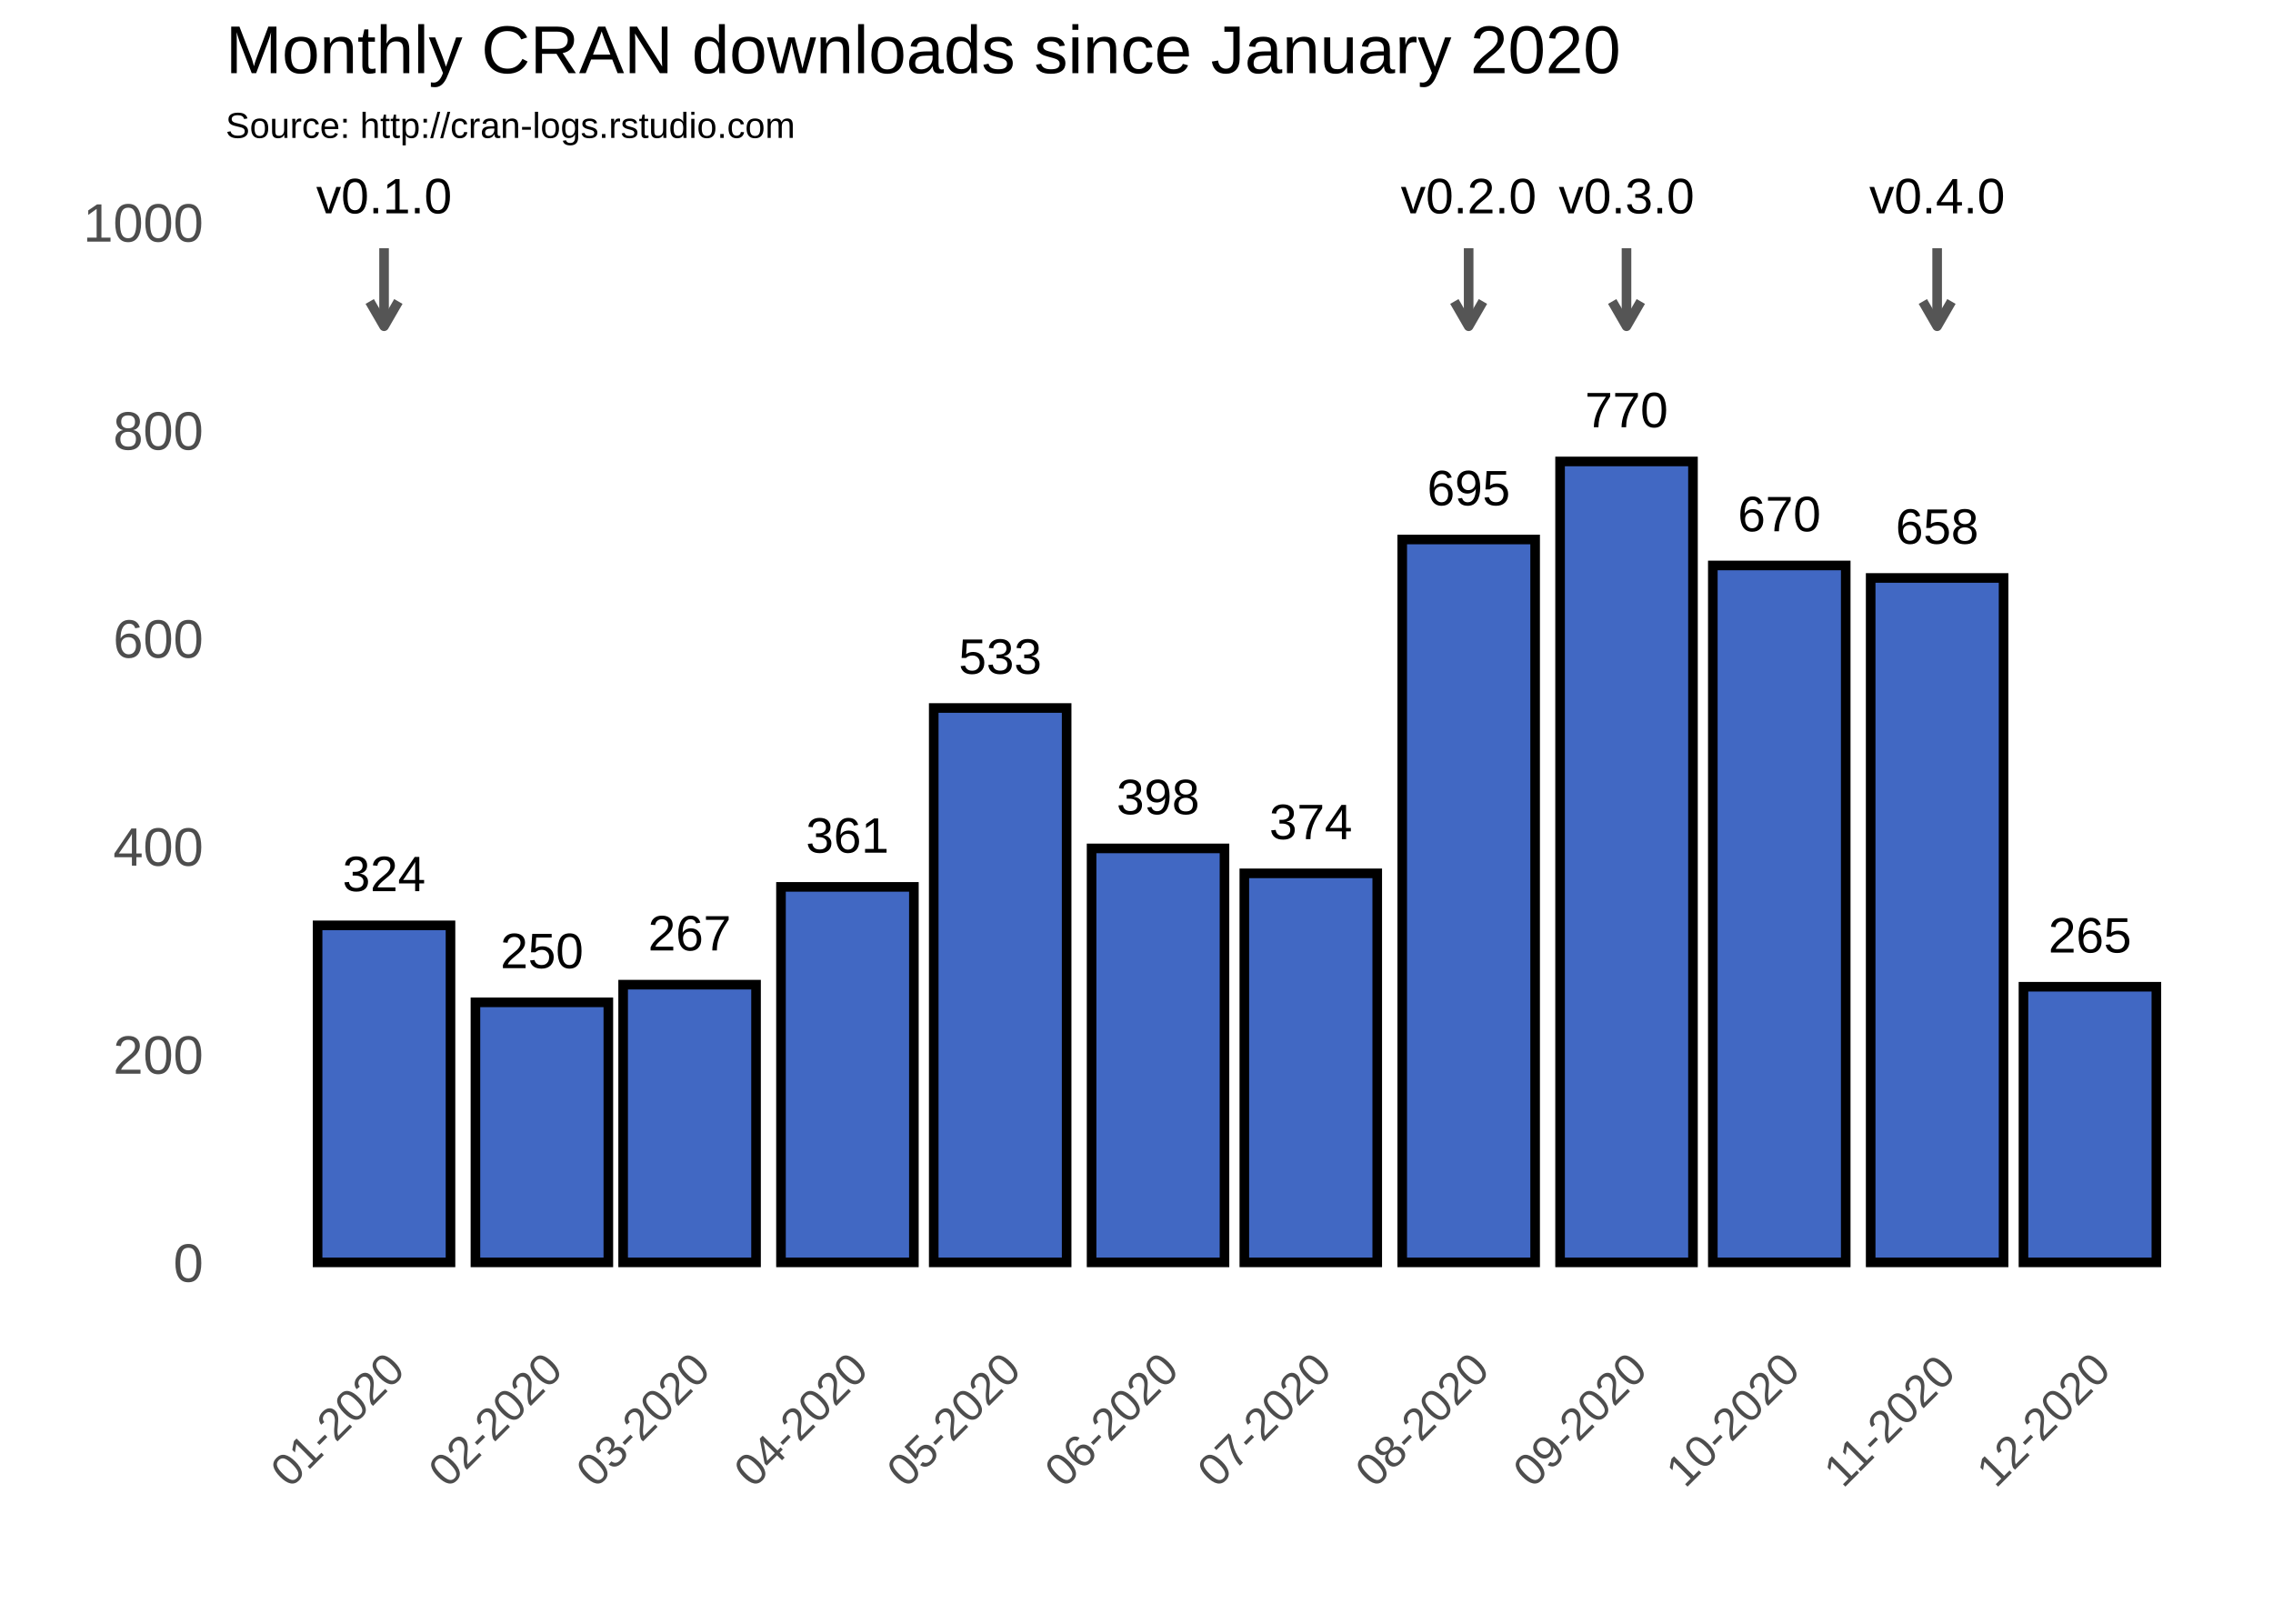
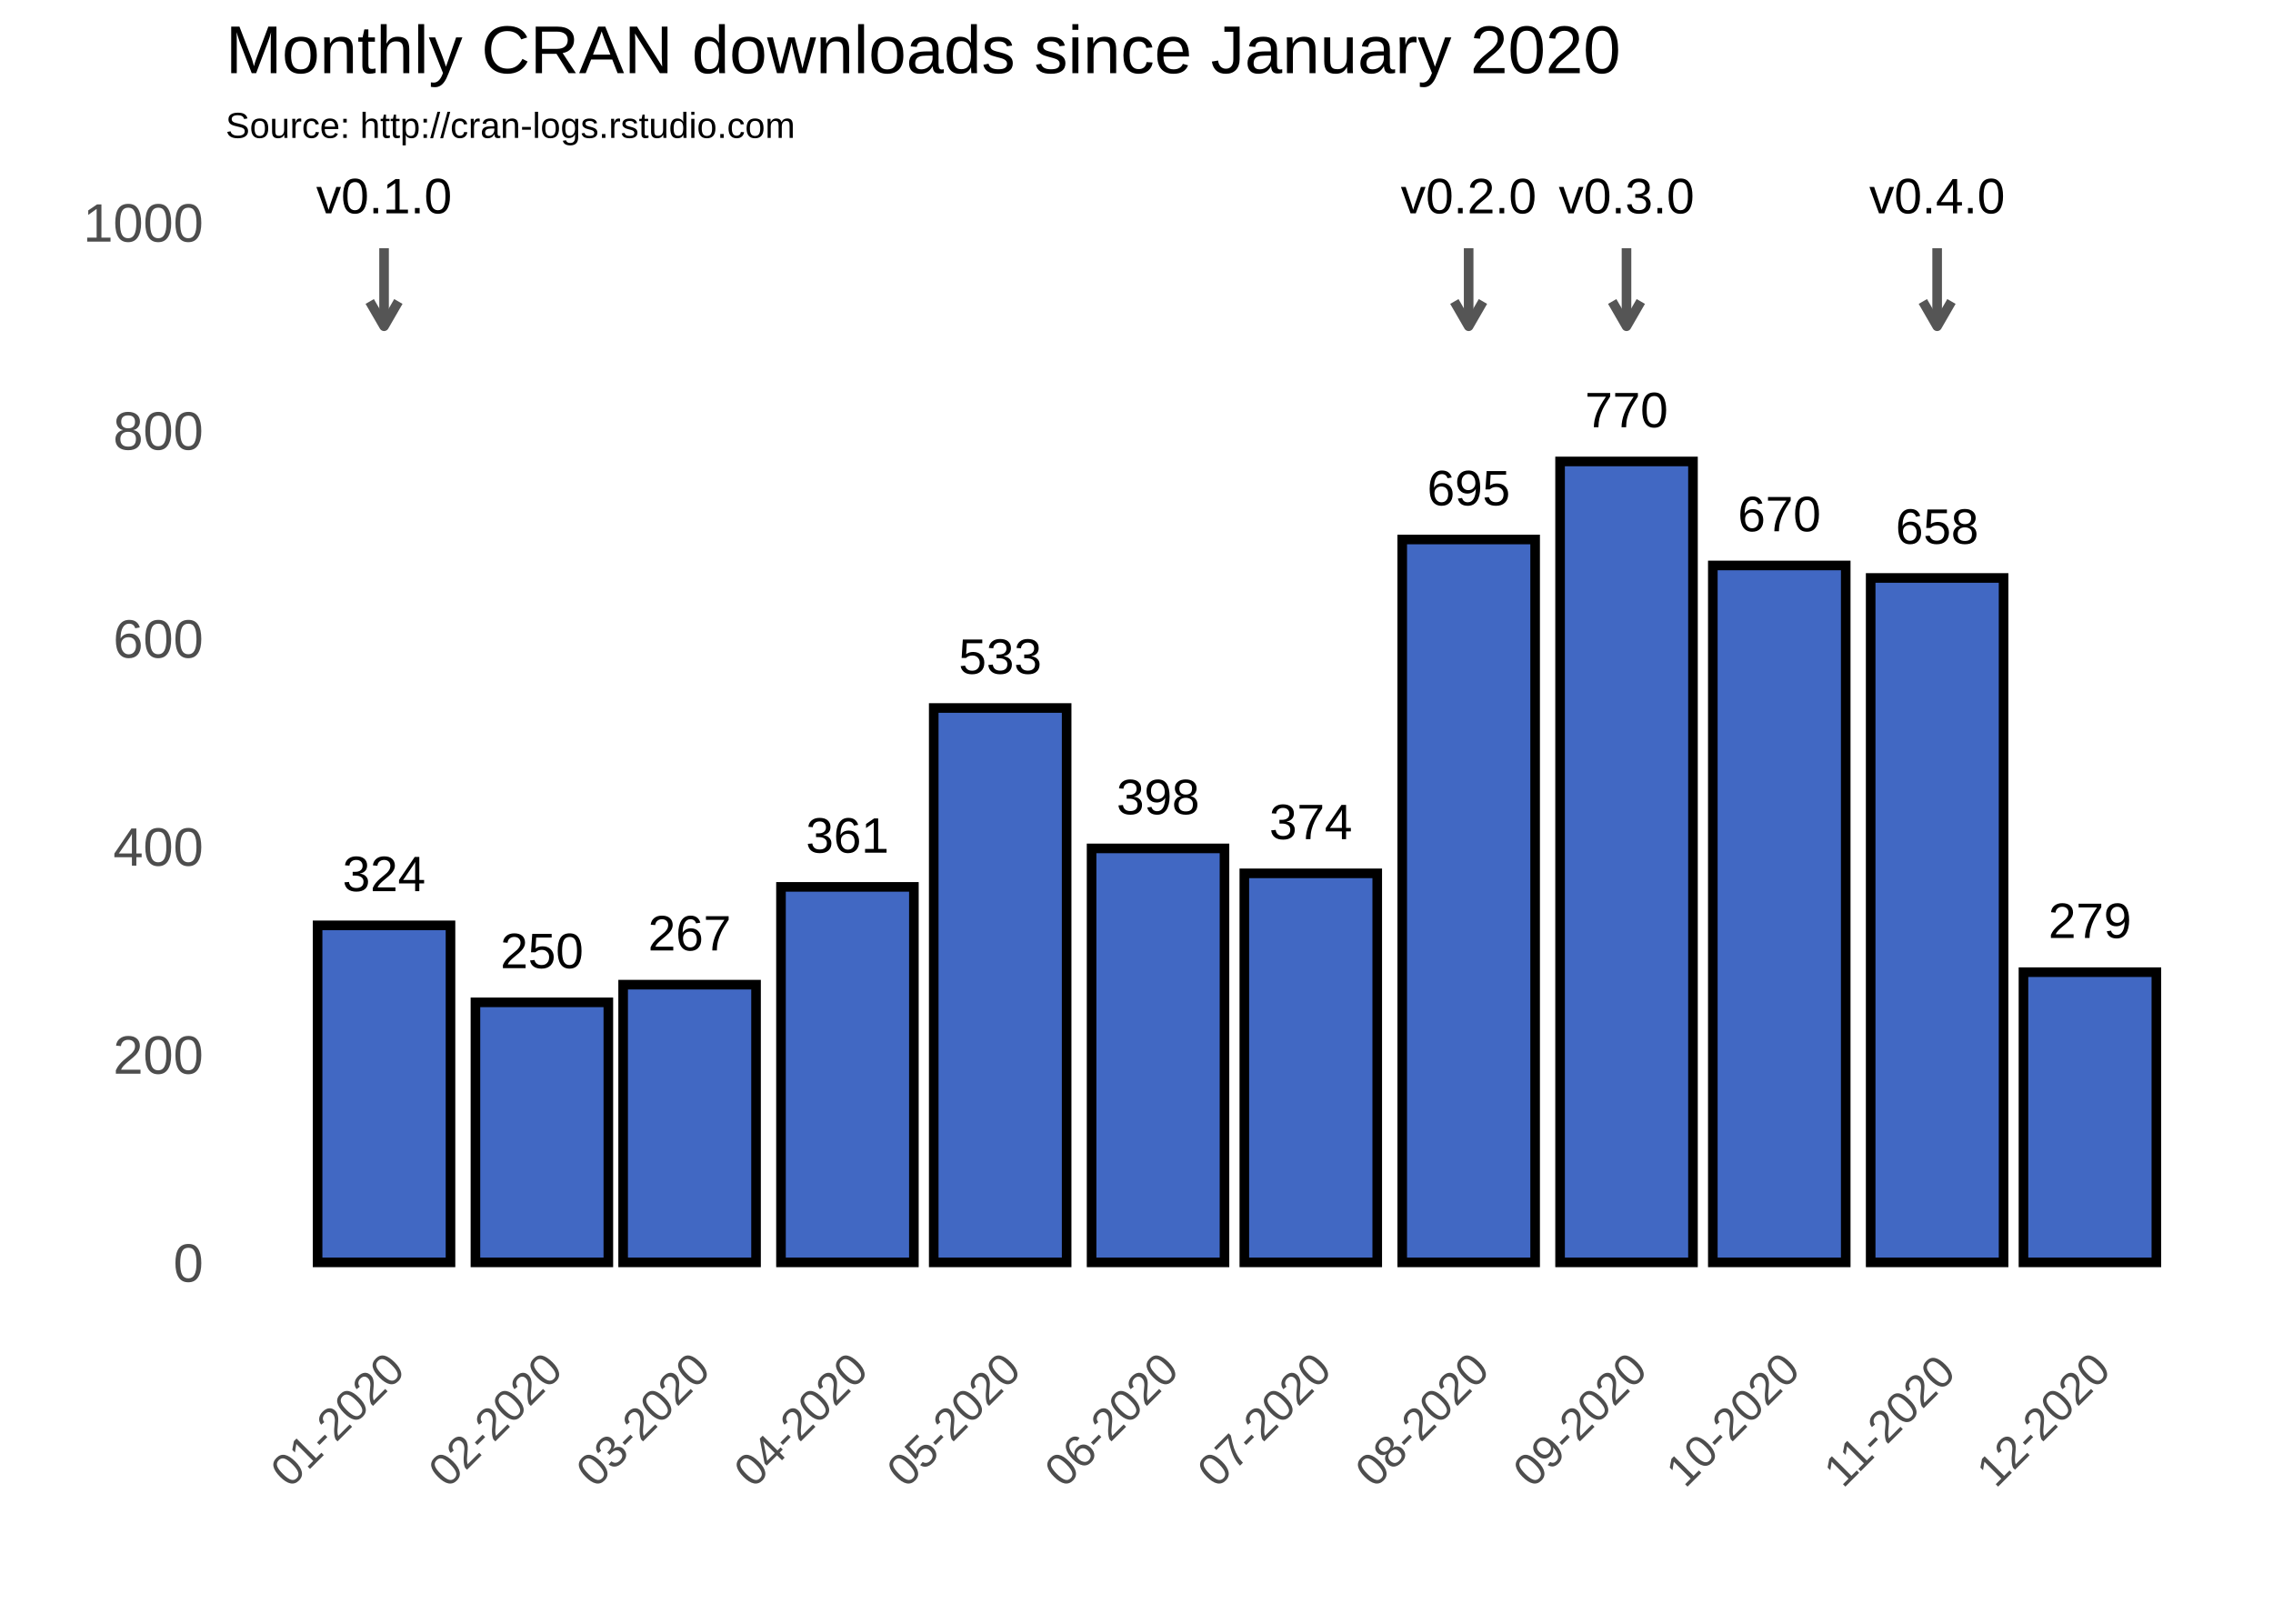
<svg xmlns="http://www.w3.org/2000/svg" viewBox="0 0 504.00 360.00">
  <defs>
    <style type="text/css">
    line, polyline, polygon, path, rect, circle {
      fill: none;
      stroke: #000000;
      stroke-linecap: round;
      stroke-linejoin: round;
      stroke-miterlimit: 10.00;
    }
  </style>
  </defs>
  <rect width="100%" height="100%" style="stroke: none; fill: #FFFFFF;" />
  <rect x="0.00" y="0" width="504.00" height="360.00" style="stroke-width: 1.07; stroke: #FFFFFF; fill: #FFFFFF;" />
  <defs>
    <clipPath id="cpNTAuMDN8NDk4LjUyfDI5MS40MXwzNy43NA==">
      <rect x="50.03" y="37.74" width="448.49" height="253.67" />
    </clipPath>
  </defs>
  <polyline points="50.03,256.82 498.52,256.82 " style="stroke-width: 0.53; stroke: #FFFFFF; stroke-linecap: butt;" clip-path="url(#cpNTAuMDN8NDk4LjUyfDI5MS40MXwzNy43NA==)" />
  <polyline points="50.03,210.70 498.52,210.70 " style="stroke-width: 0.53; stroke: #FFFFFF; stroke-linecap: butt;" clip-path="url(#cpNTAuMDN8NDk4LjUyfDI5MS40MXwzNy43NA==)" />
  <polyline points="50.03,164.58 498.52,164.58 " style="stroke-width: 0.53; stroke: #FFFFFF; stroke-linecap: butt;" clip-path="url(#cpNTAuMDN8NDk4LjUyfDI5MS40MXwzNy43NA==)" />
  <polyline points="50.03,118.45 498.52,118.45 " style="stroke-width: 0.53; stroke: #FFFFFF; stroke-linecap: butt;" clip-path="url(#cpNTAuMDN8NDk4LjUyfDI5MS40MXwzNy43NA==)" />
  <polyline points="50.03,72.33 498.52,72.33 " style="stroke-width: 0.53; stroke: #FFFFFF; stroke-linecap: butt;" clip-path="url(#cpNTAuMDN8NDk4LjUyfDI5MS40MXwzNy43NA==)" />
  <polyline points="50.15,291.41 50.15,37.74 " style="stroke-width: 0.53; stroke: #FFFFFF; stroke-linecap: butt;" clip-path="url(#cpNTAuMDN8NDk4LjUyfDI5MS40MXwzNy43NA==)" />
  <polyline points="67.65,291.41 67.65,37.74 " style="stroke-width: 0.53; stroke: #FFFFFF; stroke-linecap: butt;" clip-path="url(#cpNTAuMDN8NDk4LjUyfDI5MS40MXwzNy43NA==)" />
  <polyline points="102.66,291.41 102.66,37.74 " style="stroke-width: 0.53; stroke: #FFFFFF; stroke-linecap: butt;" clip-path="url(#cpNTAuMDN8NDk4LjUyfDI5MS40MXwzNy43NA==)" />
  <polyline points="136.53,291.41 136.53,37.74 " style="stroke-width: 0.53; stroke: #FFFFFF; stroke-linecap: butt;" clip-path="url(#cpNTAuMDN8NDk4LjUyfDI5MS40MXwzNy43NA==)" />
  <polyline points="170.40,291.41 170.40,37.74 " style="stroke-width: 0.53; stroke: #FFFFFF; stroke-linecap: butt;" clip-path="url(#cpNTAuMDN8NDk4LjUyfDI5MS40MXwzNy43NA==)" />
  <polyline points="204.84,291.41 204.84,37.74 " style="stroke-width: 0.53; stroke: #FFFFFF; stroke-linecap: butt;" clip-path="url(#cpNTAuMDN8NDk4LjUyfDI5MS40MXwzNy43NA==)" />
  <polyline points="239.28,291.41 239.28,37.74 " style="stroke-width: 0.53; stroke: #FFFFFF; stroke-linecap: butt;" clip-path="url(#cpNTAuMDN8NDk4LjUyfDI5MS40MXwzNy43NA==)" />
  <polyline points="273.71,291.41 273.71,37.74 " style="stroke-width: 0.53; stroke: #FFFFFF; stroke-linecap: butt;" clip-path="url(#cpNTAuMDN8NDk4LjUyfDI5MS40MXwzNy43NA==)" />
  <polyline points="308.15,291.41 308.15,37.74 " style="stroke-width: 0.53; stroke: #FFFFFF; stroke-linecap: butt;" clip-path="url(#cpNTAuMDN8NDk4LjUyfDI5MS40MXwzNy43NA==)" />
  <polyline points="343.15,291.41 343.15,37.74 " style="stroke-width: 0.53; stroke: #FFFFFF; stroke-linecap: butt;" clip-path="url(#cpNTAuMDN8NDk4LjUyfDI5MS40MXwzNy43NA==)" />
  <polyline points="377.59,291.41 377.59,37.74 " style="stroke-width: 0.53; stroke: #FFFFFF; stroke-linecap: butt;" clip-path="url(#cpNTAuMDN8NDk4LjUyfDI5MS40MXwzNy43NA==)" />
  <polyline points="412.03,291.41 412.03,37.74 " style="stroke-width: 0.53; stroke: #FFFFFF; stroke-linecap: butt;" clip-path="url(#cpNTAuMDN8NDk4LjUyfDI5MS40MXwzNy43NA==)" />
  <polyline points="446.46,291.41 446.46,37.74 " style="stroke-width: 0.53; stroke: #FFFFFF; stroke-linecap: butt;" clip-path="url(#cpNTAuMDN8NDk4LjUyfDI5MS40MXwzNy43NA==)" />
  <polyline points="480.90,291.41 480.90,37.74 " style="stroke-width: 0.53; stroke: #FFFFFF; stroke-linecap: butt;" clip-path="url(#cpNTAuMDN8NDk4LjUyfDI5MS40MXwzNy43NA==)" />
  <polyline points="498.40,291.41 498.40,37.74 " style="stroke-width: 0.53; stroke: #FFFFFF; stroke-linecap: butt;" clip-path="url(#cpNTAuMDN8NDk4LjUyfDI5MS40MXwzNy43NA==)" />
  <polyline points="50.03,279.88 498.52,279.88 " style="stroke-width: 1.07; stroke: #FFFFFF; stroke-linecap: butt;" clip-path="url(#cpNTAuMDN8NDk4LjUyfDI5MS40MXwzNy43NA==)" />
  <polyline points="50.03,233.76 498.52,233.76 " style="stroke-width: 1.07; stroke: #FFFFFF; stroke-linecap: butt;" clip-path="url(#cpNTAuMDN8NDk4LjUyfDI5MS40MXwzNy43NA==)" />
  <polyline points="50.03,187.64 498.52,187.64 " style="stroke-width: 1.07; stroke: #FFFFFF; stroke-linecap: butt;" clip-path="url(#cpNTAuMDN8NDk4LjUyfDI5MS40MXwzNy43NA==)" />
  <polyline points="50.03,141.51 498.52,141.51 " style="stroke-width: 1.07; stroke: #FFFFFF; stroke-linecap: butt;" clip-path="url(#cpNTAuMDN8NDk4LjUyfDI5MS40MXwzNy43NA==)" />
  <polyline points="50.03,95.39 498.52,95.39 " style="stroke-width: 1.07; stroke: #FFFFFF; stroke-linecap: butt;" clip-path="url(#cpNTAuMDN8NDk4LjUyfDI5MS40MXwzNy43NA==)" />
  <polyline points="50.03,49.27 498.52,49.27 " style="stroke-width: 1.07; stroke: #FFFFFF; stroke-linecap: butt;" clip-path="url(#cpNTAuMDN8NDk4LjUyfDI5MS40MXwzNy43NA==)" />
  <polyline points="85.16,291.41 85.16,37.74 " style="stroke-width: 1.07; stroke: #FFFFFF; stroke-linecap: butt;" clip-path="url(#cpNTAuMDN8NDk4LjUyfDI5MS40MXwzNy43NA==)" />
  <polyline points="120.16,291.41 120.16,37.74 " style="stroke-width: 1.07; stroke: #FFFFFF; stroke-linecap: butt;" clip-path="url(#cpNTAuMDN8NDk4LjUyfDI5MS40MXwzNy43NA==)" />
  <polyline points="152.90,291.41 152.90,37.74 " style="stroke-width: 1.07; stroke: #FFFFFF; stroke-linecap: butt;" clip-path="url(#cpNTAuMDN8NDk4LjUyfDI5MS40MXwzNy43NA==)" />
  <polyline points="187.90,291.41 187.90,37.74 " style="stroke-width: 1.07; stroke: #FFFFFF; stroke-linecap: butt;" clip-path="url(#cpNTAuMDN8NDk4LjUyfDI5MS40MXwzNy43NA==)" />
  <polyline points="221.78,291.41 221.78,37.74 " style="stroke-width: 1.07; stroke: #FFFFFF; stroke-linecap: butt;" clip-path="url(#cpNTAuMDN8NDk4LjUyfDI5MS40MXwzNy43NA==)" />
  <polyline points="256.78,291.41 256.78,37.74 " style="stroke-width: 1.07; stroke: #FFFFFF; stroke-linecap: butt;" clip-path="url(#cpNTAuMDN8NDk4LjUyfDI5MS40MXwzNy43NA==)" />
  <polyline points="290.65,291.41 290.65,37.74 " style="stroke-width: 1.07; stroke: #FFFFFF; stroke-linecap: butt;" clip-path="url(#cpNTAuMDN8NDk4LjUyfDI5MS40MXwzNy43NA==)" />
  <polyline points="325.65,291.41 325.65,37.74 " style="stroke-width: 1.07; stroke: #FFFFFF; stroke-linecap: butt;" clip-path="url(#cpNTAuMDN8NDk4LjUyfDI5MS40MXwzNy43NA==)" />
  <polyline points="360.65,291.41 360.65,37.74 " style="stroke-width: 1.07; stroke: #FFFFFF; stroke-linecap: butt;" clip-path="url(#cpNTAuMDN8NDk4LjUyfDI5MS40MXwzNy43NA==)" />
  <polyline points="394.53,291.41 394.53,37.74 " style="stroke-width: 1.07; stroke: #FFFFFF; stroke-linecap: butt;" clip-path="url(#cpNTAuMDN8NDk4LjUyfDI5MS40MXwzNy43NA==)" />
  <polyline points="429.53,291.41 429.53,37.74 " style="stroke-width: 1.07; stroke: #FFFFFF; stroke-linecap: butt;" clip-path="url(#cpNTAuMDN8NDk4LjUyfDI5MS40MXwzNy43NA==)" />
  <polyline points="463.40,291.41 463.40,37.74 " style="stroke-width: 1.07; stroke: #FFFFFF; stroke-linecap: butt;" clip-path="url(#cpNTAuMDN8NDk4LjUyfDI5MS40MXwzNy43NA==)" />
  <rect x="70.42" y="205.16" width="29.47" height="74.72" style="stroke-width: 2.13; stroke-linecap: square; stroke-linejoin: miter; fill: #4168C3;" clip-path="url(#cpNTAuMDN8NDk4LjUyfDI5MS40MXwzNy43NA==)" />
  <rect x="105.42" y="222.23" width="29.47" height="57.65" style="stroke-width: 2.13; stroke-linecap: square; stroke-linejoin: miter; fill: #4168C3;" clip-path="url(#cpNTAuMDN8NDk4LjUyfDI5MS40MXwzNy43NA==)" />
  <rect x="138.17" y="218.31" width="29.47" height="61.57" style="stroke-width: 2.13; stroke-linecap: square; stroke-linejoin: miter; fill: #4168C3;" clip-path="url(#cpNTAuMDN8NDk4LjUyfDI5MS40MXwzNy43NA==)" />
  <rect x="173.17" y="196.63" width="29.47" height="83.25" style="stroke-width: 2.13; stroke-linecap: square; stroke-linejoin: miter; fill: #4168C3;" clip-path="url(#cpNTAuMDN8NDk4LjUyfDI5MS40MXwzNy43NA==)" />
  <rect x="207.04" y="156.97" width="29.47" height="122.91" style="stroke-width: 2.13; stroke-linecap: square; stroke-linejoin: miter; fill: #4168C3;" clip-path="url(#cpNTAuMDN8NDk4LjUyfDI5MS40MXwzNy43NA==)" />
  <rect x="242.04" y="188.10" width="29.47" height="91.78" style="stroke-width: 2.13; stroke-linecap: square; stroke-linejoin: miter; fill: #4168C3;" clip-path="url(#cpNTAuMDN8NDk4LjUyfDI5MS40MXwzNy43NA==)" />
  <rect x="275.91" y="193.63" width="29.47" height="86.25" style="stroke-width: 2.13; stroke-linecap: square; stroke-linejoin: miter; fill: #4168C3;" clip-path="url(#cpNTAuMDN8NDk4LjUyfDI5MS40MXwzNy43NA==)" />
  <rect x="310.92" y="119.61" width="29.47" height="160.27" style="stroke-width: 2.13; stroke-linecap: square; stroke-linejoin: miter; fill: #4168C3;" clip-path="url(#cpNTAuMDN8NDk4LjUyfDI5MS40MXwzNy43NA==)" />
  <rect x="345.92" y="102.31" width="29.47" height="177.57" style="stroke-width: 2.13; stroke-linecap: square; stroke-linejoin: miter; fill: #4168C3;" clip-path="url(#cpNTAuMDN8NDk4LjUyfDI5MS40MXwzNy43NA==)" />
  <rect x="379.79" y="125.37" width="29.47" height="154.51" style="stroke-width: 2.13; stroke-linecap: square; stroke-linejoin: miter; fill: #4168C3;" clip-path="url(#cpNTAuMDN8NDk4LjUyfDI5MS40MXwzNy43NA==)" />
  <rect x="414.79" y="128.14" width="29.47" height="151.74" style="stroke-width: 2.13; stroke-linecap: square; stroke-linejoin: miter; fill: #4168C3;" clip-path="url(#cpNTAuMDN8NDk4LjUyfDI5MS40MXwzNy43NA==)" />
-   <rect x="448.67" y="218.77" width="29.47" height="61.11" style="stroke-width: 2.13; stroke-linecap: square; stroke-linejoin: miter; fill: #4168C3;" clip-path="url(#cpNTAuMDN8NDk4LjUyfDI5MS40MXwzNy43NA==)" />
+   <rect x="448.67" y="215.54" width="29.47" height="64.34" style="stroke-width: 2.13; stroke-linecap: square; stroke-linejoin: miter; fill: #4168C3;" clip-path="url(#cpNTAuMDN8NDk4LjUyfDI5MS40MXwzNy43NA==)" />
  <g clip-path="url(#cpNTAuMDN8NDk4LjUyfDI5MS40MXwzNy43NA==)">
    <text x="75.95" y="197.58" style="font-size: 11.04px; font-family: Arial;" textLength="18.42px" lengthAdjust="spacingAndGlyphs">324</text>
  </g>
  <g clip-path="url(#cpNTAuMDN8NDk4LjUyfDI5MS40MXwzNy43NA==)">
    <text x="110.95" y="214.65" style="font-size: 11.04px; font-family: Arial;" textLength="18.42px" lengthAdjust="spacingAndGlyphs">250</text>
  </g>
  <g clip-path="url(#cpNTAuMDN8NDk4LjUyfDI5MS40MXwzNy43NA==)">
    <text x="143.69" y="210.73" style="font-size: 11.04px; font-family: Arial;" textLength="18.42px" lengthAdjust="spacingAndGlyphs">267</text>
  </g>
  <g clip-path="url(#cpNTAuMDN8NDk4LjUyfDI5MS40MXwzNy43NA==)">
    <text x="178.69" y="189.05" style="font-size: 11.04px; font-family: Arial;" textLength="18.42px" lengthAdjust="spacingAndGlyphs">361</text>
  </g>
  <g clip-path="url(#cpNTAuMDN8NDk4LjUyfDI5MS40MXwzNy43NA==)">
    <text x="212.57" y="149.39" style="font-size: 11.04px; font-family: Arial;" textLength="18.42px" lengthAdjust="spacingAndGlyphs">533</text>
  </g>
  <g clip-path="url(#cpNTAuMDN8NDk4LjUyfDI5MS40MXwzNy43NA==)">
    <text x="247.57" y="180.52" style="font-size: 11.04px; font-family: Arial;" textLength="18.42px" lengthAdjust="spacingAndGlyphs">398</text>
  </g>
  <g clip-path="url(#cpNTAuMDN8NDk4LjUyfDI5MS40MXwzNy43NA==)">
    <text x="281.44" y="186.05" style="font-size: 11.04px; font-family: Arial;" textLength="18.42px" lengthAdjust="spacingAndGlyphs">374</text>
  </g>
  <g clip-path="url(#cpNTAuMDN8NDk4LjUyfDI5MS40MXwzNy43NA==)">
    <text x="316.44" y="112.03" style="font-size: 11.04px; font-family: Arial;" textLength="18.42px" lengthAdjust="spacingAndGlyphs">695</text>
  </g>
  <g clip-path="url(#cpNTAuMDN8NDk4LjUyfDI5MS40MXwzNy43NA==)">
    <text x="351.44" y="94.73" style="font-size: 11.04px; font-family: Arial;" textLength="18.42px" lengthAdjust="spacingAndGlyphs">770</text>
  </g>
  <g clip-path="url(#cpNTAuMDN8NDk4LjUyfDI5MS40MXwzNy43NA==)">
    <text x="385.32" y="117.79" style="font-size: 11.04px; font-family: Arial;" textLength="18.42px" lengthAdjust="spacingAndGlyphs">670</text>
  </g>
  <g clip-path="url(#cpNTAuMDN8NDk4LjUyfDI5MS40MXwzNy43NA==)">
    <text x="420.32" y="120.56" style="font-size: 11.04px; font-family: Arial;" textLength="18.42px" lengthAdjust="spacingAndGlyphs">658</text>
  </g>
  <g clip-path="url(#cpNTAuMDN8NDk4LjUyfDI5MS40MXwzNy43NA==)">
-     <text x="454.19" y="211.19" style="font-size: 11.04px; font-family: Arial;" textLength="18.42px" lengthAdjust="spacingAndGlyphs">265</text>
+     <text x="454.19" y="207.96" style="font-size: 11.04px; font-family: Arial;" textLength="18.42px" lengthAdjust="spacingAndGlyphs">279</text>
  </g>
  <line x1="85.16" y1="55.04" x2="85.16" y2="72.33" style="stroke-width: 2.13; stroke: #555555; stroke-linecap: butt;" clip-path="url(#cpNTAuMDN8NDk4LjUyfDI5MS40MXwzNy43NA==)" />
  <polyline points="81.98,66.84 85.16,72.33 88.33,66.84 " style="stroke-width: 2.13; stroke: #555555; stroke-linecap: butt;" clip-path="url(#cpNTAuMDN8NDk4LjUyfDI5MS40MXwzNy43NA==)" />
  <line x1="325.65" y1="55.04" x2="325.65" y2="72.33" style="stroke-width: 2.13; stroke: #555555; stroke-linecap: butt;" clip-path="url(#cpNTAuMDN8NDk4LjUyfDI5MS40MXwzNy43NA==)" />
  <polyline points="322.48,66.84 325.65,72.33 328.82,66.84 " style="stroke-width: 2.13; stroke: #555555; stroke-linecap: butt;" clip-path="url(#cpNTAuMDN8NDk4LjUyfDI5MS40MXwzNy43NA==)" />
  <line x1="360.65" y1="55.04" x2="360.65" y2="72.33" style="stroke-width: 2.13; stroke: #555555; stroke-linecap: butt;" clip-path="url(#cpNTAuMDN8NDk4LjUyfDI5MS40MXwzNy43NA==)" />
  <polyline points="357.48,66.84 360.65,72.33 363.82,66.84 " style="stroke-width: 2.13; stroke: #555555; stroke-linecap: butt;" clip-path="url(#cpNTAuMDN8NDk4LjUyfDI5MS40MXwzNy43NA==)" />
  <line x1="429.53" y1="55.04" x2="429.53" y2="72.33" style="stroke-width: 2.13; stroke: #555555; stroke-linecap: butt;" clip-path="url(#cpNTAuMDN8NDk4LjUyfDI5MS40MXwzNy43NA==)" />
  <polyline points="426.36,66.84 429.53,72.33 432.70,66.84 " style="stroke-width: 2.13; stroke: #555555; stroke-linecap: butt;" clip-path="url(#cpNTAuMDN8NDk4LjUyfDI5MS40MXwzNy43NA==)" />
  <g clip-path="url(#cpNTAuMDN8NDk4LjUyfDI5MS40MXwzNy43NA==)">
    <text x="70.12" y="47.30" style="font-size: 11.04px; font-family: Arial;" textLength="30.07px" lengthAdjust="spacingAndGlyphs">v0.1.0</text>
  </g>
  <g clip-path="url(#cpNTAuMDN8NDk4LjUyfDI5MS40MXwzNy43NA==)">
    <text x="310.61" y="47.30" style="font-size: 11.04px; font-family: Arial;" textLength="30.07px" lengthAdjust="spacingAndGlyphs">v0.2.0</text>
  </g>
  <g clip-path="url(#cpNTAuMDN8NDk4LjUyfDI5MS40MXwzNy43NA==)">
    <text x="345.62" y="47.30" style="font-size: 11.04px; font-family: Arial;" textLength="30.07px" lengthAdjust="spacingAndGlyphs">v0.3.0</text>
  </g>
  <g clip-path="url(#cpNTAuMDN8NDk4LjUyfDI5MS40MXwzNy43NA==)">
    <text x="414.49" y="47.30" style="font-size: 11.04px; font-family: Arial;" textLength="30.07px" lengthAdjust="spacingAndGlyphs">v0.4.0</text>
  </g>
  <defs>
    <clipPath id="cpMC4wMHw1MDQuMDB8MzYwLjAwfDAuMDA=">
      <rect x="0.00" y="0.00" width="504.00" height="360.00" />
    </clipPath>
  </defs>
  <g clip-path="url(#cpMC4wMHw1MDQuMDB8MzYwLjAwfDAuMDA=)">
    <text x="38.43" y="284.17" style="font-size: 12.00px; fill: #4D4D4D; font-family: Arial;" textLength="6.67px" lengthAdjust="spacingAndGlyphs">0</text>
  </g>
  <g clip-path="url(#cpMC4wMHw1MDQuMDB8MzYwLjAwfDAuMDA=)">
    <text x="25.08" y="238.05" style="font-size: 12.00px; fill: #4D4D4D; font-family: Arial;" textLength="20.02px" lengthAdjust="spacingAndGlyphs">200</text>
  </g>
  <g clip-path="url(#cpMC4wMHw1MDQuMDB8MzYwLjAwfDAuMDA=)">
    <text x="25.08" y="191.93" style="font-size: 12.00px; fill: #4D4D4D; font-family: Arial;" textLength="20.02px" lengthAdjust="spacingAndGlyphs">400</text>
  </g>
  <g clip-path="url(#cpMC4wMHw1MDQuMDB8MzYwLjAwfDAuMDA=)">
    <text x="25.08" y="145.81" style="font-size: 12.00px; fill: #4D4D4D; font-family: Arial;" textLength="20.02px" lengthAdjust="spacingAndGlyphs">600</text>
  </g>
  <g clip-path="url(#cpMC4wMHw1MDQuMDB8MzYwLjAwfDAuMDA=)">
    <text x="25.08" y="99.69" style="font-size: 12.00px; fill: #4D4D4D; font-family: Arial;" textLength="20.02px" lengthAdjust="spacingAndGlyphs">800</text>
  </g>
  <g clip-path="url(#cpMC4wMHw1MDQuMDB8MzYwLjAwfDAuMDA=)">
    <text x="18.41" y="53.57" style="font-size: 12.00px; fill: #4D4D4D; font-family: Arial;" textLength="26.70px" lengthAdjust="spacingAndGlyphs">1000</text>
  </g>
  <g clip-path="url(#cpMC4wMHw1MDQuMDB8MzYwLjAwfDAuMDA=)">
    <text transform="translate(64.27,330.14) rotate(-45)" style="font-size: 10.00px; fill: #4D4D4D; font-family: Arial;" textLength="36.70px" lengthAdjust="spacingAndGlyphs">01-2020</text>
  </g>
  <g clip-path="url(#cpMC4wMHw1MDQuMDB8MzYwLjAwfDAuMDA=)">
    <text transform="translate(99.27,330.14) rotate(-45)" style="font-size: 10.00px; fill: #4D4D4D; font-family: Arial;" textLength="36.70px" lengthAdjust="spacingAndGlyphs">02-2020</text>
  </g>
  <g clip-path="url(#cpMC4wMHw1MDQuMDB8MzYwLjAwfDAuMDA=)">
    <text transform="translate(132.01,330.14) rotate(-45)" style="font-size: 10.00px; fill: #4D4D4D; font-family: Arial;" textLength="36.70px" lengthAdjust="spacingAndGlyphs">03-2020</text>
  </g>
  <g clip-path="url(#cpMC4wMHw1MDQuMDB8MzYwLjAwfDAuMDA=)">
    <text transform="translate(167.01,330.14) rotate(-45)" style="font-size: 10.00px; fill: #4D4D4D; font-family: Arial;" textLength="36.70px" lengthAdjust="spacingAndGlyphs">04-2020</text>
  </g>
  <g clip-path="url(#cpMC4wMHw1MDQuMDB8MzYwLjAwfDAuMDA=)">
    <text transform="translate(200.89,330.14) rotate(-45)" style="font-size: 10.00px; fill: #4D4D4D; font-family: Arial;" textLength="36.70px" lengthAdjust="spacingAndGlyphs">05-2020</text>
  </g>
  <g clip-path="url(#cpMC4wMHw1MDQuMDB8MzYwLjAwfDAuMDA=)">
    <text transform="translate(235.89,330.14) rotate(-45)" style="font-size: 10.00px; fill: #4D4D4D; font-family: Arial;" textLength="36.70px" lengthAdjust="spacingAndGlyphs">06-2020</text>
  </g>
  <g clip-path="url(#cpMC4wMHw1MDQuMDB8MzYwLjAwfDAuMDA=)">
    <text transform="translate(269.76,330.14) rotate(-45)" style="font-size: 10.00px; fill: #4D4D4D; font-family: Arial;" textLength="36.70px" lengthAdjust="spacingAndGlyphs">07-2020</text>
  </g>
  <g clip-path="url(#cpMC4wMHw1MDQuMDB8MzYwLjAwfDAuMDA=)">
    <text transform="translate(304.76,330.14) rotate(-45)" style="font-size: 10.00px; fill: #4D4D4D; font-family: Arial;" textLength="36.70px" lengthAdjust="spacingAndGlyphs">08-2020</text>
  </g>
  <g clip-path="url(#cpMC4wMHw1MDQuMDB8MzYwLjAwfDAuMDA=)">
    <text transform="translate(339.76,330.14) rotate(-45)" style="font-size: 10.00px; fill: #4D4D4D; font-family: Arial;" textLength="36.70px" lengthAdjust="spacingAndGlyphs">09-2020</text>
  </g>
  <g clip-path="url(#cpMC4wMHw1MDQuMDB8MzYwLjAwfDAuMDA=)">
    <text transform="translate(373.64,330.14) rotate(-45)" style="font-size: 10.00px; fill: #4D4D4D; font-family: Arial;" textLength="36.70px" lengthAdjust="spacingAndGlyphs">10-2020</text>
  </g>
  <g clip-path="url(#cpMC4wMHw1MDQuMDB8MzYwLjAwfDAuMDA=)">
    <text transform="translate(408.64,330.14) rotate(-45)" style="font-size: 10.00px; fill: #4D4D4D; font-family: Arial;" textLength="36.70px" lengthAdjust="spacingAndGlyphs">11-2020</text>
  </g>
  <g clip-path="url(#cpMC4wMHw1MDQuMDB8MzYwLjAwfDAuMDA=)">
    <text transform="translate(442.51,330.14) rotate(-45)" style="font-size: 10.00px; fill: #4D4D4D; font-family: Arial;" textLength="36.70px" lengthAdjust="spacingAndGlyphs">12-2020</text>
  </g>
  <g clip-path="url(#cpMC4wMHw1MDQuMDB8MzYwLjAwfDAuMDA=)">
    <text x="50.03" y="30.58" style="font-size: 8.00px; font-family: Arial;" textLength="126.28px" lengthAdjust="spacingAndGlyphs">Source: http://cran-logs.rstudio.com</text>
  </g>
  <g clip-path="url(#cpMC4wMHw1MDQuMDB8MzYwLjAwfDAuMDA=)">
    <text x="50.03" y="16.22" style="font-size: 15.00px; font-family: Arial;" textLength="309.33px" lengthAdjust="spacingAndGlyphs">Monthly CRAN downloads since January 2020</text>
  </g>
</svg>
